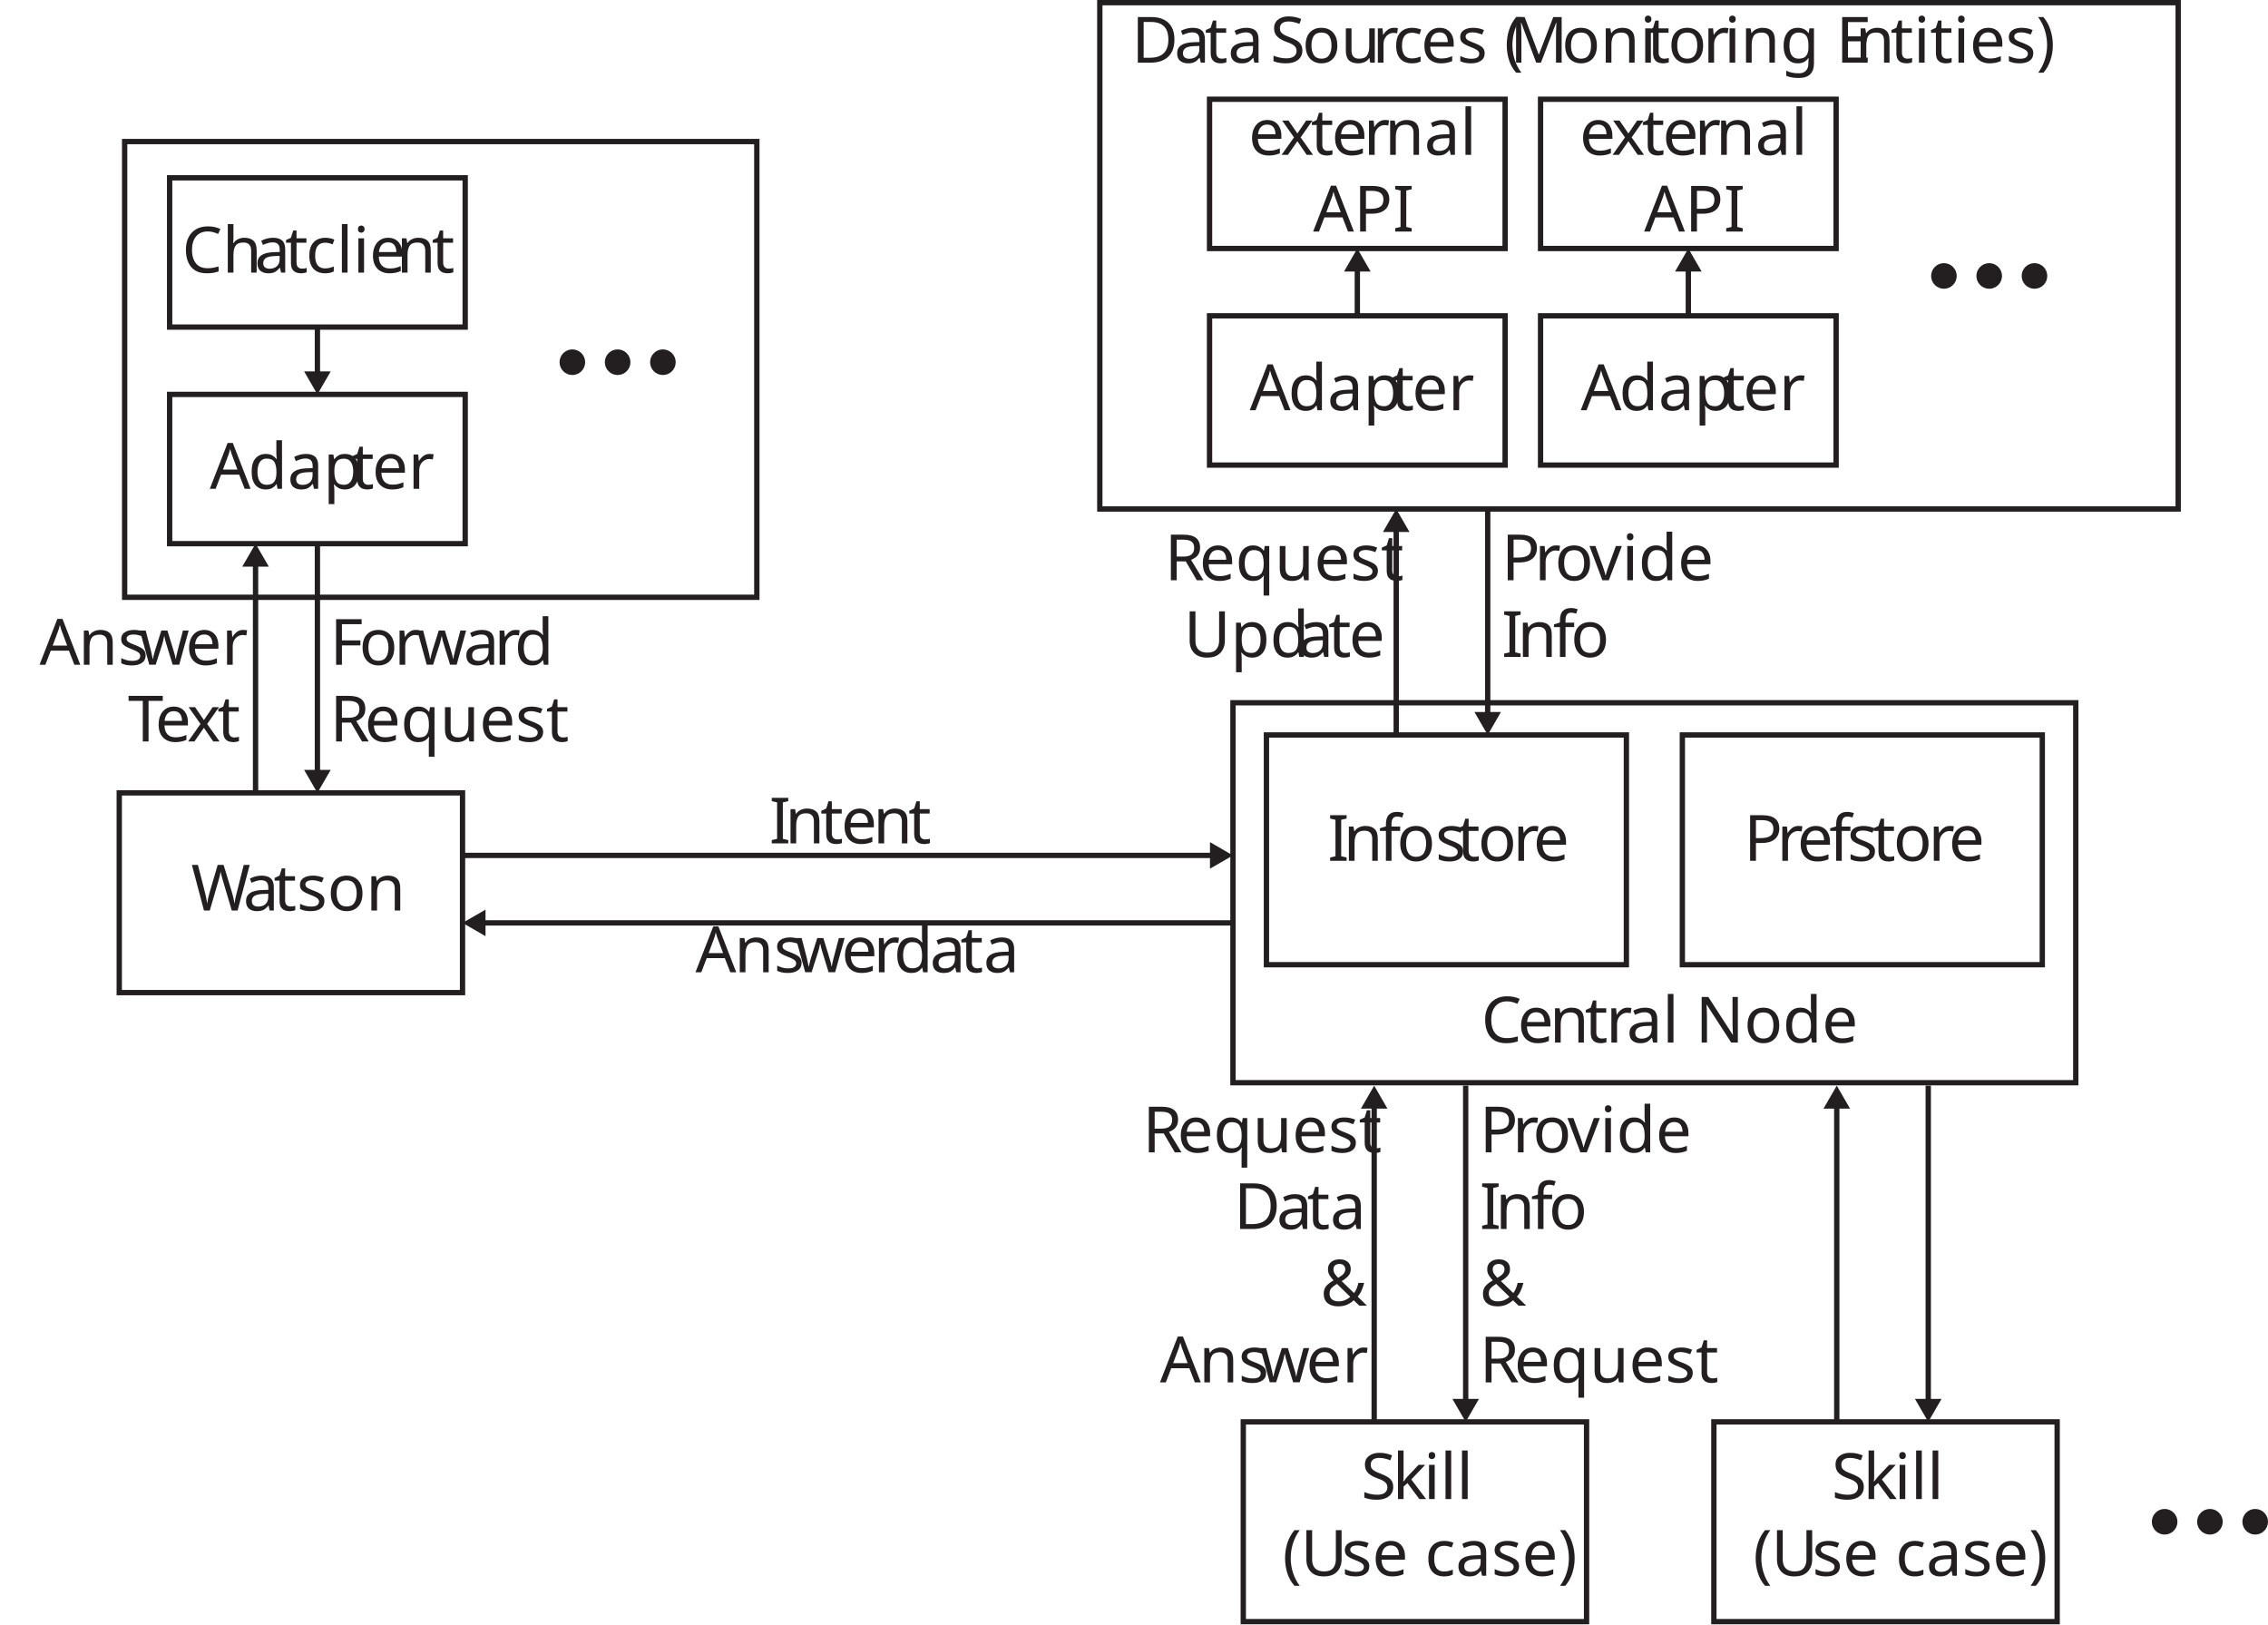
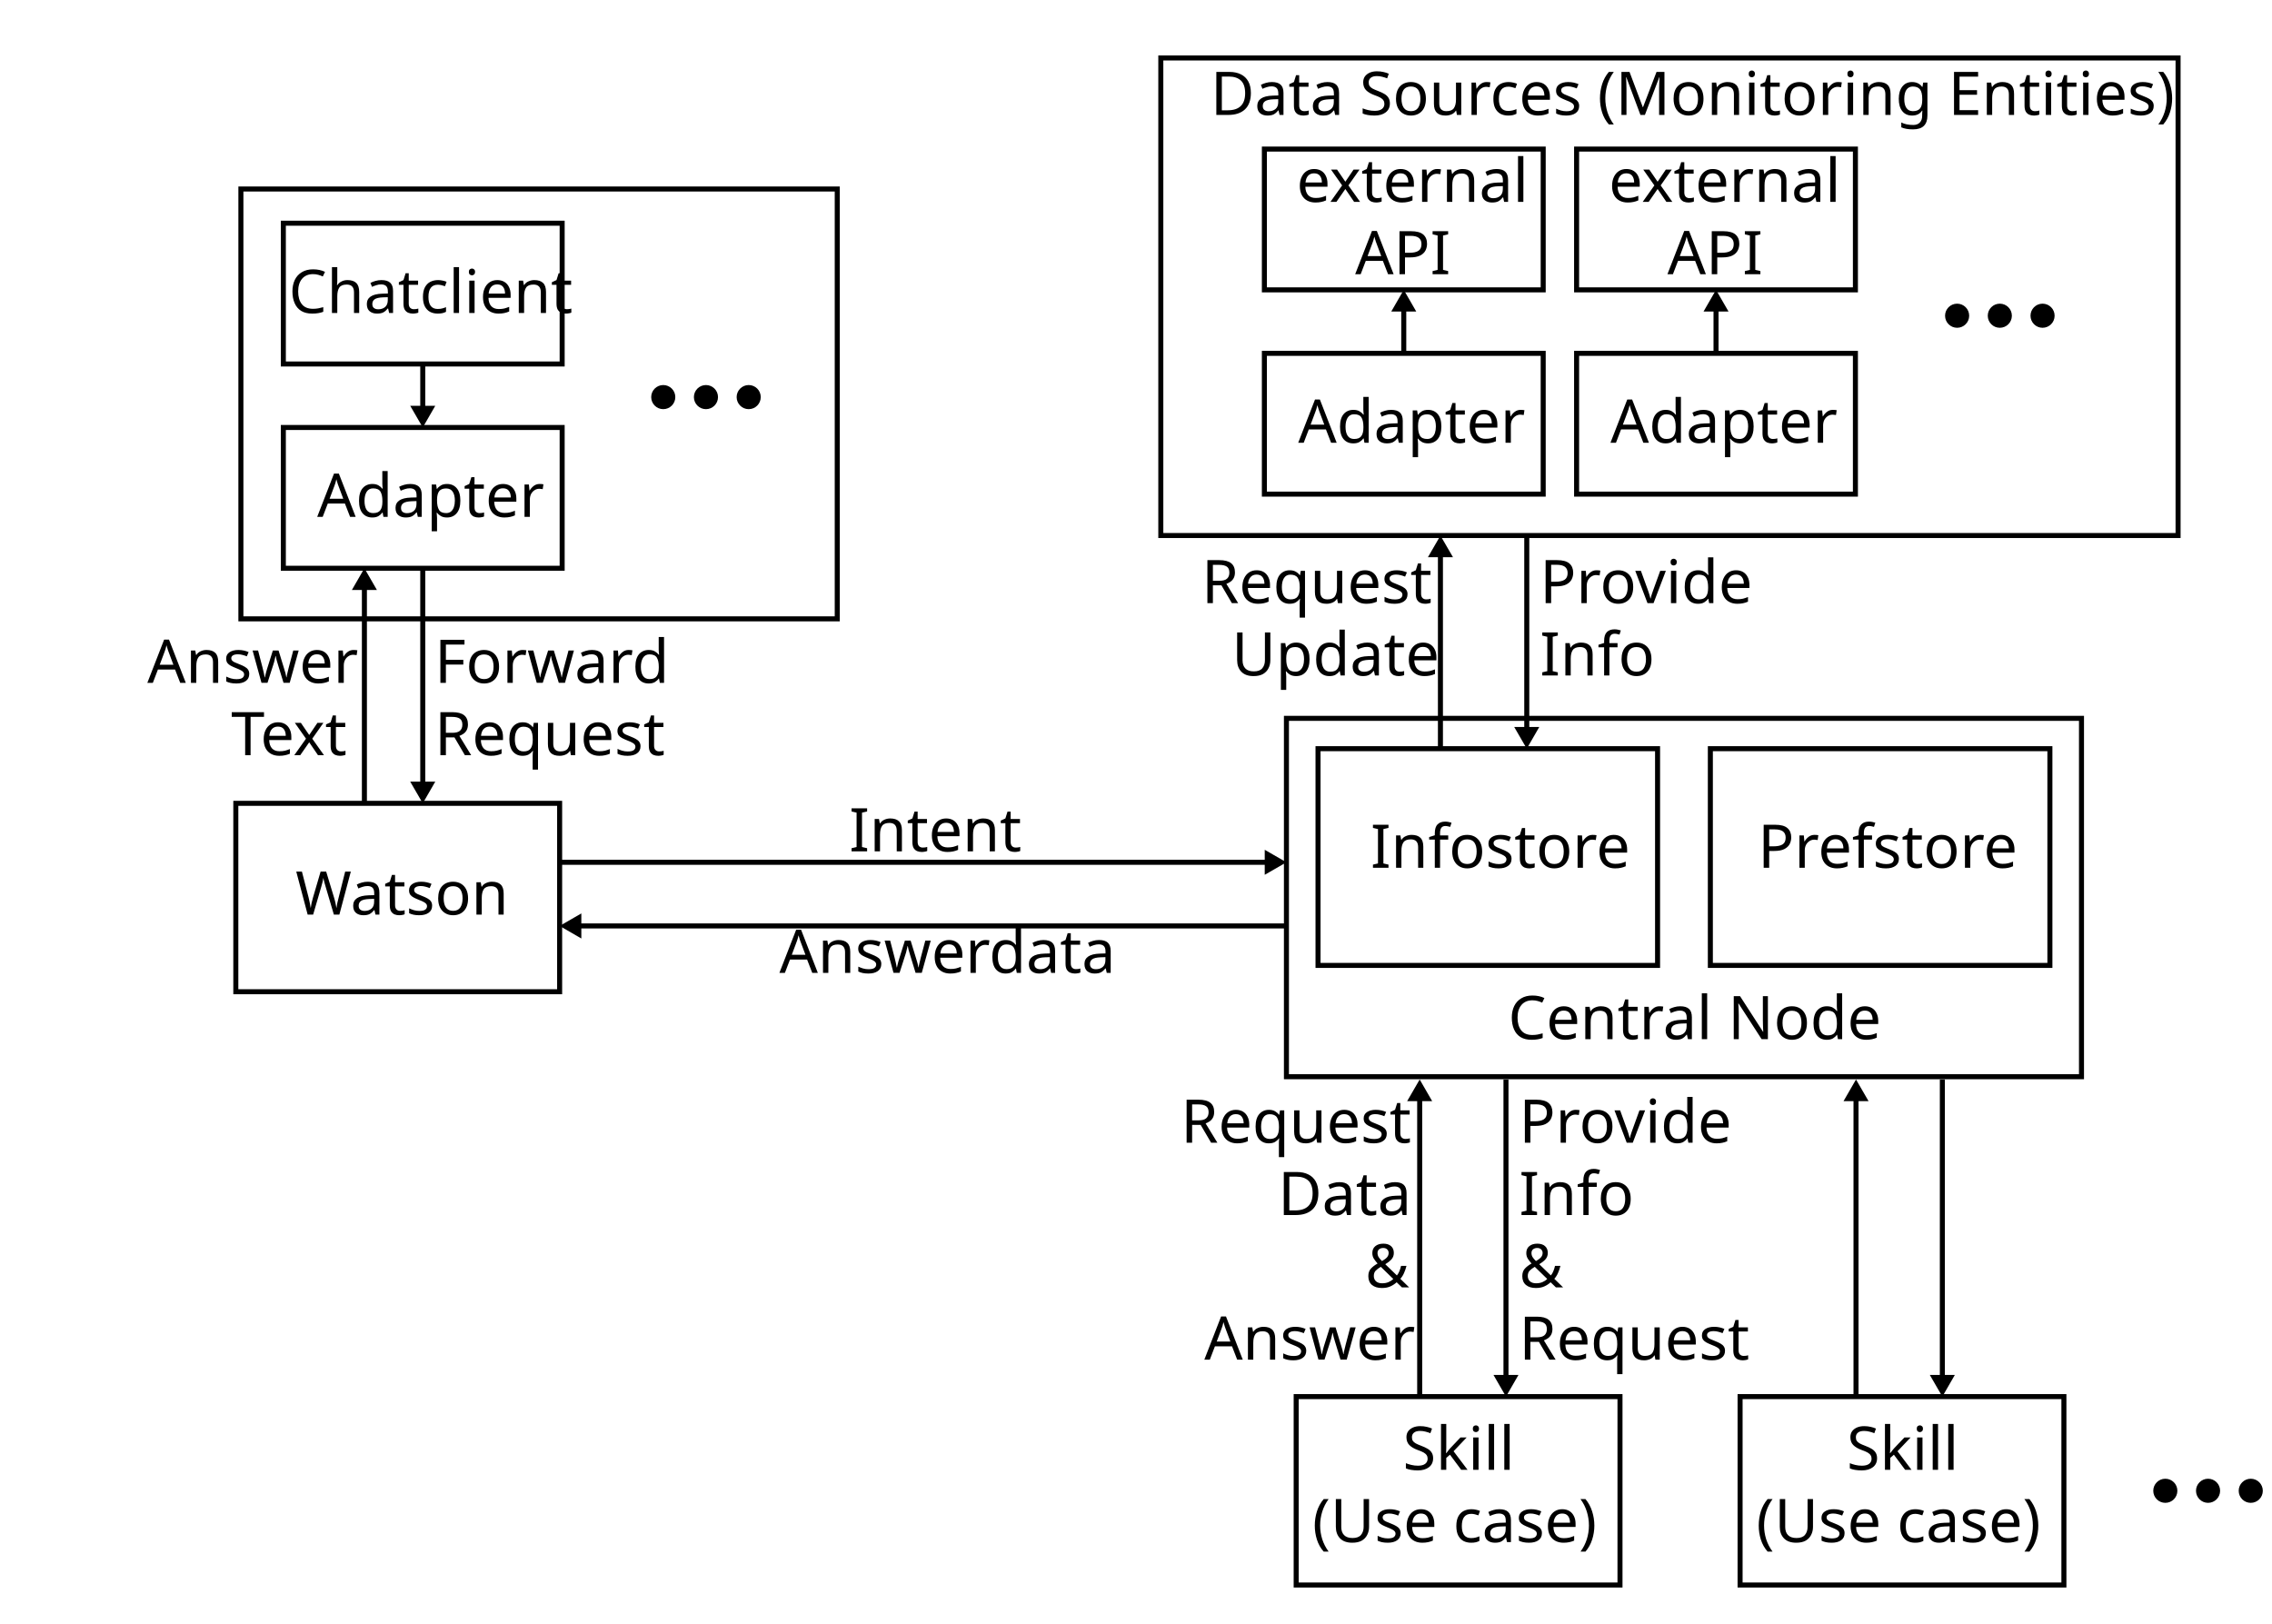
- <svg xmlns="http://www.w3.org/2000/svg" id="All_stuff" data-name="All stuff" viewBox="0 0 425.964 305.029">
-   <defs>
-     <style>.cls-1{fill:none;stroke:#231f20;stroke-miterlimit:10;}.cls-2,.cls-20{font-size:12px;font-family:MyriadPro-Regular, Myriad Pro;}.cls-14,.cls-2,.cls-20{fill:#231f20;}.cls-3{letter-spacing:0.01em;}.cls-4{letter-spacing:-0.013em;}.cls-5{letter-spacing:-0.006em;}.cls-6{letter-spacing:-0.01em;}.cls-7{letter-spacing:-0.016em;}.cls-8{letter-spacing:-0.009em;}.cls-9{letter-spacing:-0.012em;}.cls-10{letter-spacing:-0.006em;}.cls-11{letter-spacing:-0.003em;}.cls-12{letter-spacing:0.013em;}.cls-13{letter-spacing:0.004em;}.cls-15{letter-spacing:-0.004em;}.cls-16{letter-spacing:0.006em;}.cls-17{letter-spacing:-0.016em;}.cls-18{letter-spacing:-0.01em;}.cls-19{letter-spacing:-0.007em;}.cls-20{letter-spacing:-0.033em;}.cls-21{letter-spacing:-0em;}.cls-22{letter-spacing:-0.004em;}.cls-23{letter-spacing:-0.006em;}.cls-24{letter-spacing:-0.031em;}.cls-25{letter-spacing:0.025em;}.cls-26{letter-spacing:-0.011em;}.cls-27{letter-spacing:-0.005em;}.cls-28{letter-spacing:0.017em;}.cls-29{letter-spacing:-0.071em;}.cls-30{letter-spacing:0.013em;}</style>
-   </defs>
-   <rect class="cls-1" x="231.569" y="131.973" width="158.29" height="71.351" />
-   <rect class="cls-1" x="237.855" y="138.019" width="67.603" height="43.145" />
-   <rect class="cls-1" x="315.969" y="138.019" width="67.603" height="43.145" />
-   <text class="cls-2" transform="translate(249.3366 161.6536)">
-     <tspan class="cls-3">I</tspan>
-     <tspan x="2.988" y="0">n</tspan>
-     <tspan class="cls-4" x="9.648" y="0">f</tspan>
-     <tspan x="12.996" y="0">os</tspan>
-     <tspan class="cls-5" x="24.336" y="0">t</tspan>
-     <tspan x="28.236" y="0">o</tspan>
-     <tspan class="cls-6" x="34.824" y="0">r</tspan>
-     <tspan x="38.628" y="0">e</tspan>
-   </text>
-   <text class="cls-2" transform="translate(327.5414 161.6536)">
-     <tspan class="cls-7">P</tspan>
-     <tspan class="cls-6" x="6.192" y="0">r</tspan>
-     <tspan x="9.996" y="0">e</tspan>
-     <tspan class="cls-8" x="16.008" y="0">f</tspan>
-     <tspan x="19.403" y="0">s</tspan>
-     <tspan class="cls-5" x="24.155" y="0">t</tspan>
-     <tspan x="28.056" y="0">o</tspan>
-     <tspan class="cls-6" x="34.644" y="0">r</tspan>
-     <tspan x="38.447" y="0">e</tspan>
-   </text>
-   <rect class="cls-1" x="206.561" y="0.5" width="202.534" height="95.084" />
-   <rect class="cls-1" x="227.172" y="59.309" width="55.511" height="28.03" />
-   <text class="cls-2" transform="translate(234.7194 77.0352)">
-     <tspan class="cls-9">A</tspan>
-     <tspan x="7.2" y="0">dap</tspan>
-     <tspan class="cls-10" x="26.58" y="0">t</tspan>
-     <tspan x="30.48" y="0">er</tspan>
-   </text>
-   <rect class="cls-1" x="227.172" y="18.637" width="55.511" height="28.03" />
-   <text class="cls-2" transform="translate(234.5036 29.0811)">
-     <tspan class="cls-11">e</tspan>
-     <tspan class="cls-12" x="5.976" y="0">x</tspan>
-     <tspan class="cls-10" x="11.688" y="0">t</tspan>
-     <tspan x="15.587" y="0">e</tspan>
-     <tspan class="cls-13" x="21.599" y="0">r</tspan>
-     <tspan x="25.57" y="0">nal</tspan>
-     <tspan x="12.126" y="14.4">API</tspan>
-   </text>
-   <line class="cls-1" x1="254.928" y1="59.309" x2="254.928" y2="50.256" />
-   <polygon class="cls-14" points="257.421 50.986 254.927 46.668 252.434 50.986 257.421 50.986" />
-   <text class="cls-2" transform="translate(212.5452 11.7679)">D<tspan class="cls-15" x="7.992" y="0">a</tspan>
-     <tspan x="13.729" y="0">ta </tspan>
-     <tspan class="cls-16" x="26.028" y="0">S</tspan>
-     <tspan x="32.017" y="0">ou</tspan>
-     <tspan class="cls-6" x="45.217" y="0">r</tspan>
-     <tspan class="cls-10" x="49.02" y="0">c</tspan>
-     <tspan x="54.324" y="0">es (</tspan>
-     <tspan class="cls-16" x="71.04" y="0">M</tspan>
-     <tspan x="80.76" y="0">oni</tspan>
-     <tspan class="cls-10" x="96.815" y="0">t</tspan>
-     <tspan x="100.715" y="0">o</tspan>
-     <tspan class="cls-13" x="107.303" y="0">r</tspan>
-     <tspan x="111.274" y="0">ing E</tspan>
-     <tspan class="cls-15" x="135.898" y="0">n</tspan>
-     <tspan x="142.511" y="0">tities)</tspan>
-   </text>
-   <rect class="cls-1" x="289.34" y="59.309" width="55.511" height="28.03" />
-   <text class="cls-2" transform="translate(296.8874 77.0352)">
-     <tspan class="cls-9">A</tspan>
-     <tspan x="7.2" y="0">dap</tspan>
-     <tspan class="cls-10" x="26.58" y="0">t</tspan>
-     <tspan x="30.48" y="0">er</tspan>
-   </text>
-   <rect class="cls-1" x="289.34" y="18.637" width="55.511" height="28.03" />
-   <text class="cls-2" transform="translate(296.6716 29.0811)">
-     <tspan class="cls-11">e</tspan>
-     <tspan class="cls-12" x="5.976" y="0">x</tspan>
-     <tspan class="cls-10" x="11.688" y="0">t</tspan>
-     <tspan x="15.587" y="0">e</tspan>
-     <tspan class="cls-13" x="21.599" y="0">r</tspan>
-     <tspan x="25.57" y="0">nal</tspan>
-     <tspan x="12.126" y="14.4">API</tspan>
-   </text>
-   <line class="cls-1" x1="317.095" y1="59.309" x2="317.095" y2="50.256" />
-   <polygon class="cls-14" points="319.589 50.986 317.095 46.668 314.602 50.986 319.589 50.986" />
-   <circle class="cls-14" cx="365.097" cy="51.821" r="2.405" />
-   <circle class="cls-14" cx="382.105" cy="51.821" r="2.405" />
-   <circle class="cls-14" cx="373.601" cy="51.821" r="2.405" />
-   <line class="cls-1" x1="262.229" y1="138.019" x2="262.229" y2="99.172" />
-   <polygon class="cls-14" points="264.722 99.902 262.229 95.584 259.736 99.902 264.722 99.902" />
-   <line class="cls-1" x1="279.412" y1="95.584" x2="279.412" y2="134.431" />
-   <polygon class="cls-14" points="276.919 133.702 279.412 138.019 281.905 133.702 276.919 133.702" />
-   <text class="cls-2" transform="translate(218.7513 108.9704)">
-     <tspan class="cls-13">R</tspan>
-     <tspan x="6.504" y="0">equest </tspan>
-     <tspan x="3.611" y="14.4">Upd</tspan>
-     <tspan class="cls-15" x="24.971" y="14.4">a</tspan>
-     <tspan class="cls-10" x="30.707" y="14.4">t</tspan>
-     <tspan x="34.606" y="14.4">e</tspan>
-   </text>
-   <text class="cls-2" transform="translate(282.0189 108.9705)">
-     <tspan class="cls-17">P</tspan>
-     <tspan class="cls-18" x="6.191" y="0">r</tspan>
-     <tspan class="cls-19" x="9.996" y="0">o</tspan>
-     <tspan x="16.5" y="0">vide</tspan>
-     <tspan class="cls-3" x="0" y="14.4">I</tspan>
-     <tspan x="2.988" y="14.4">n</tspan>
-     <tspan class="cls-4" x="9.648" y="14.4">f</tspan>
-     <tspan x="12.996" y="14.4">o</tspan>
-   </text>
-   <rect class="cls-1" x="22.397" y="148.893" width="64.473" height="37.511" />
-   <text class="cls-20" transform="translate(35.9022 170.982)">W<tspan class="cls-15" x="9.757" y="0">a</tspan>
-     <tspan class="cls-21" x="15.493" y="0">tson</tspan>
-   </text>
-   <line class="cls-1" x1="86.87" y1="160.639" x2="227.981" y2="160.639" />
-   <polygon class="cls-14" points="227.251 163.132 231.569 160.639 227.251 158.146 227.251 163.132" />
-   <text class="cls-2" transform="translate(144.4681 158.3848)">
-     <tspan class="cls-3">I</tspan>
-     <tspan class="cls-22" x="2.988" y="0">n</tspan>
-     <tspan class="cls-23" x="9.6" y="0">t</tspan>
-     <tspan x="13.499" y="0">e</tspan>
-     <tspan class="cls-15" x="19.511" y="0">n</tspan>
-     <tspan x="26.123" y="0">t</tspan>
-   </text>
-   <rect class="cls-1" x="23.41" y="26.584" width="118.731" height="85.58" />
-   <rect class="cls-1" x="31.859" y="74.065" width="55.511" height="28.03" />
-   <text class="cls-2" transform="translate(39.4065 91.791)">
-     <tspan class="cls-9">A</tspan>
-     <tspan x="7.2" y="0">dap</tspan>
-     <tspan class="cls-10" x="26.58" y="0">t</tspan>
-     <tspan x="30.48" y="0">er</tspan>
-   </text>
-   <rect class="cls-1" x="31.859" y="33.393" width="55.511" height="28.03" />
-   <text class="cls-2" transform="translate(34.1809 51.1975)">Ch<tspan class="cls-15" x="13.62" y="0">a</tspan>
-     <tspan class="cls-10" x="19.356" y="0">t</tspan>
-     <tspan x="23.256" y="0">clie</tspan>
-     <tspan class="cls-15" x="40.283" y="0">n</tspan>
-     <tspan x="46.895" y="0">t</tspan>
-   </text>
-   <line class="cls-1" x1="59.614" y1="70.477" x2="59.614" y2="61.424" />
-   <polygon class="cls-14" points="62.108 69.747 59.615 74.065 57.121 69.747 62.108 69.747" />
-   <circle class="cls-14" cx="107.496" cy="68.019" r="2.405" />
-   <circle class="cls-14" cx="124.504" cy="68.019" r="2.405" />
-   <circle class="cls-14" cx="116" cy="68.019" r="2.405" />
-   <line class="cls-1" x1="59.614" y1="102.095" x2="59.614" y2="145.305" />
-   <polygon class="cls-14" points="57.121 144.576 59.615 148.893 62.108 144.576 57.121 144.576" />
-   <line class="cls-1" x1="231.569" y1="173.313" x2="90.458" y2="173.313" />
-   <polygon class="cls-14" points="91.188 170.82 86.87 173.313 91.188 175.806 91.188 170.82" />
-   <text class="cls-2" transform="translate(61.9696 124.8406)">
-     <tspan class="cls-24">F</tspan>
-     <tspan x="5.472" y="0">o</tspan>
-     <tspan class="cls-25" x="12.06" y="0">r</tspan>
-     <tspan class="cls-15" x="16.283" y="0">w</tspan>
-     <tspan x="25.067" y="0">a</tspan>
-     <tspan class="cls-6" x="30.852" y="0">r</tspan>
-     <tspan x="34.655" y="0">d</tspan>
-     <tspan class="cls-13" x="0" y="14.4">R</tspan>
-     <tspan x="6.504" y="14.4">equest</tspan>
-   </text>
-   <text class="cls-2" transform="translate(130.6181 182.5888)">
-     <tspan class="cls-11">A</tspan>
-     <tspan x="7.308" y="0">ns</tspan>
-     <tspan class="cls-6" x="18.72" y="0">w</tspan>
-     <tspan x="27.432" y="0">e</tspan>
-     <tspan class="cls-18" x="33.443" y="0">r</tspan>
-     <tspan x="37.248" y="0">d</tspan>
-     <tspan class="cls-15" x="44.016" y="0">a</tspan>
-     <tspan class="cls-21" x="49.752" y="0">ta</tspan>
-   </text>
-   <text class="cls-2" transform="translate(278.2014 195.7794)">
-     <tspan class="cls-26">C</tspan>
-     <tspan x="6.828" y="0">e</tspan>
-     <tspan class="cls-15" x="12.84" y="0">n</tspan>
-     <tspan x="19.452" y="0">t</tspan>
-     <tspan class="cls-27" x="23.424" y="0">r</tspan>
-     <tspan x="27.288" y="0">al Node</tspan>
-   </text>
-   <rect class="cls-1" x="233.506" y="267.017" width="64.473" height="37.511" />
-   <text class="cls-2" transform="translate(255.6329 281.514)">S<tspan class="cls-28" x="5.916" y="0">k</tspan>
-     <tspan x="11.748" y="0">ill</tspan>
-     <tspan x="-14.761" y="14.4">(</tspan>
-     <tspan class="cls-10" x="-11.352" y="14.4">U</tspan>
-     <tspan x="-3.661" y="14.4">se case)</tspan>
-   </text>
-   <rect class="cls-1" x="321.891" y="267.017" width="64.473" height="37.511" />
-   <text class="cls-2" transform="translate(344.0184 281.514)">S<tspan class="cls-28" x="5.916" y="0">k</tspan>
-     <tspan x="11.748" y="0">ill</tspan>
-     <tspan x="-14.761" y="14.4">(</tspan>
-     <tspan class="cls-10" x="-11.352" y="14.4">U</tspan>
-     <tspan x="-3.661" y="14.4">se case)</tspan>
-   </text>
-   <circle class="cls-14" cx="406.551" cy="285.773" r="2.405" />
-   <circle class="cls-14" cx="423.559" cy="285.773" r="2.405" />
-   <circle class="cls-14" cx="415.055" cy="285.773" r="2.405" />
-   <line class="cls-1" x1="258.093" y1="267.017" x2="258.093" y2="207.464" />
-   <polygon class="cls-14" points="260.587 208.194 258.093 203.876 255.6 208.194 260.587 208.194" />
-   <line class="cls-1" x1="275.276" y1="203.876" x2="275.276" y2="263.429" />
-   <polygon class="cls-14" points="272.783 262.7 275.277 267.017 277.77 262.7 272.783 262.7" />
-   <text class="cls-2" transform="translate(214.6156 216.3963)">
-     <tspan class="cls-13">R</tspan>
-     <tspan x="6.504" y="0">equest </tspan>
-     <tspan x="17.136" y="14.4">D</tspan>
-     <tspan class="cls-15" x="25.128" y="14.4">a</tspan>
-     <tspan x="30.864" y="14.4">ta</tspan>
-     <tspan x="33.359" y="28.8">&amp;</tspan>
-     <tspan class="cls-11" x="3.251" y="43.2">A</tspan>
-     <tspan x="10.559" y="43.2">ns</tspan>
-     <tspan class="cls-6" x="21.971" y="43.2">w</tspan>
-     <tspan x="30.683" y="43.2">er</tspan>
-   </text>
-   <text class="cls-2" transform="translate(277.8842 216.3959)">
-     <tspan class="cls-7">P</tspan>
-     <tspan class="cls-6" x="6.192" y="0">r</tspan>
-     <tspan class="cls-19" x="9.996" y="0">o</tspan>
-     <tspan x="16.5" y="0">vide</tspan>
-     <tspan class="cls-3" x="0" y="14.4">I</tspan>
-     <tspan x="2.988" y="14.4">n</tspan>
-     <tspan class="cls-4" x="9.648" y="14.4">f</tspan>
-     <tspan x="12.996" y="14.4">o</tspan>
-     <tspan x="0" y="28.8">&amp;</tspan>
-     <tspan class="cls-13" x="0" y="43.2">R</tspan>
-     <tspan x="6.504" y="43.2">equest</tspan>
-   </text>
-   <line class="cls-1" x1="344.971" y1="267.017" x2="344.971" y2="207.464" />
-   <polygon class="cls-14" points="347.464 208.194 344.971 203.876 342.478 208.194 347.464 208.194" />
-   <line class="cls-1" x1="362.154" y1="203.876" x2="362.154" y2="263.429" />
-   <polygon class="cls-14" points="359.661 262.7 362.154 267.017 364.648 262.7 359.661 262.7" />
-   <line class="cls-1" x1="47.996" y1="148.893" x2="47.996" y2="105.683" />
-   <polygon class="cls-14" points="50.489 106.413 47.996 102.095 45.503 106.413 50.489 106.413" />
-   <text class="cls-2" transform="translate(7.4259 124.8406)">
-     <tspan class="cls-11">A</tspan>
-     <tspan x="7.308" y="0">ns</tspan>
-     <tspan class="cls-6" x="18.72" y="0">w</tspan>
-     <tspan x="27.432" y="0">er</tspan>
-     <tspan class="cls-29" x="16.597" y="14.4">T</tspan>
-     <tspan class="cls-11" x="21.709" y="14.4">e</tspan>
-     <tspan class="cls-30" x="27.685" y="14.4">x</tspan>
-     <tspan x="33.395" y="14.4">t</tspan>
-   </text>
+ <svg xmlns="http://www.w3.org/2000/svg" version="1.1" x="0px" y="0px" viewBox="0 0 452.34 323.18" style="enable-background:new 0 0 452.34 323.18;" xml:space="preserve">
+   <style type="text/css">
+ 	.st0{fill:none;stroke:#000000;stroke-miterlimit:10;}
+ 	.st1{fill:none;}
+ 	.st2{font-family:'ArialMT';}
+ 	.st3{font-size:12px;}
+ 	.st4{display:none;}
+ 	.st5{display:inline;fill:none;stroke:#000000;stroke-miterlimit:10;}
+ </style>
+   <g id="All_stuff">
+     <rect x="256.12" y="143.02" class="st0" width="158.29" height="71.35" />
+     <g>
+       <rect x="262.41" y="149.06" class="st0" width="67.6" height="43.15" />
+       <rect x="340.52" y="149.06" class="st0" width="67.6" height="43.15" />
+     </g>
+     <rect x="262.41" y="164.18" class="st1" width="67.6" height="12.92" />
+     <text transform="matrix(1 0 0 1 272.8627 172.7674)" class="st2 st3">Infostore</text>
+     <rect x="340.52" y="164.18" class="st1" width="67.6" height="12.92" />
+     <text transform="matrix(1 0 0 1 349.9815 172.7674)" class="st2 st3">Prefstore</text>
+     <rect x="231.11" y="11.54" class="st0" width="202.53" height="95.08" />
+     <g>
+       <g>
+         <rect x="251.73" y="70.35" class="st0" width="55.51" height="28.03" />
+         <rect x="251.73" y="79.56" class="st1" width="55.51" height="9.62" />
+         <text transform="matrix(1 0 0 1 258.4662 88.149)" class="st2 st3">Adapter</text>
+       </g>
+       <g>
+         <rect x="251.73" y="29.68" class="st0" width="55.51" height="28.03" />
+         <rect x="251.73" y="31.6" class="st1" width="55.51" height="24.18" />
+         <text transform="matrix(1 0 0 1 258.1352 40.1949)">
+           <tspan x="0" y="0" class="st2 st3">external</tspan>
+           <tspan x="11.67" y="14.4" class="st2 st3">API</tspan>
+         </text>
+       </g>
+       <g>
+         <g>
+           <line class="st0" x1="279.48" y1="70.35" x2="279.48" y2="61.3" />
+           <g>
+             <polygon points="281.97,62.03 279.48,57.71 276.99,62.03      " />
+           </g>
+         </g>
+       </g>
+     </g>
+     <rect x="231.11" y="14.29" class="st1" width="202.53" height="10.72" />
+     <text transform="matrix(1 0 0 1 241.0098 22.8816)" class="st2 st3">Data Sources (Monitoring Entities)</text>
+     <g>
+       <g>
+         <rect x="313.89" y="70.35" class="st0" width="55.51" height="28.03" />
+         <rect x="313.89" y="79.56" class="st1" width="55.51" height="9.62" />
+         <text transform="matrix(1 0 0 1 320.6342 88.149)" class="st2 st3">Adapter</text>
+       </g>
+       <g>
+         <rect x="313.89" y="29.68" class="st0" width="55.51" height="28.03" />
+         <rect x="313.89" y="31.6" class="st1" width="55.51" height="24.18" />
+         <text transform="matrix(1 0 0 1 320.3031 40.1949)">
+           <tspan x="0" y="0" class="st2 st3">external</tspan>
+           <tspan x="11.67" y="14.4" class="st2 st3">API</tspan>
+         </text>
+       </g>
+       <g>
+         <g>
+           <line class="st0" x1="341.65" y1="70.35" x2="341.65" y2="61.3" />
+           <g>
+             <polygon points="344.14,62.03 341.65,57.71 339.16,62.03      " />
+           </g>
+         </g>
+       </g>
+     </g>
+     <g>
+       <circle cx="389.65" cy="62.86" r="2.4" />
+       <circle cx="406.66" cy="62.86" r="2.4" />
+       <circle cx="398.15" cy="62.86" r="2.4" />
+     </g>
+     <g>
+       <g>
+         <line class="st0" x1="286.78" y1="149.06" x2="286.78" y2="110.21" />
+         <g>
+           <polygon points="289.28,110.94 286.78,106.63 284.29,110.94     " />
+         </g>
+       </g>
+     </g>
+     <g>
+       <g>
+         <line class="st0" x1="303.97" y1="106.63" x2="303.97" y2="145.47" />
+         <g>
+           <polygon points="301.47,144.74 303.97,149.06 306.46,144.74     " />
+         </g>
+       </g>
+     </g>
+     <rect x="239.13" y="111.49" class="st1" width="44.79" height="26.66" />
+     <text transform="matrix(1 0 0 1 239.2285 120.0842)">
+       <tspan x="0" y="0" class="st2 st3">Request </tspan>
+       <tspan x="6" y="14.4" class="st2 st3">Update</tspan>
+     </text>
+     <rect x="306.57" y="111.49" class="st1" width="46.72" height="26.66" />
+     <text transform="matrix(1 0 0 1 306.5723 120.0843)">
+       <tspan x="0" y="0" class="st2 st3">Provide</tspan>
+       <tspan x="0" y="14.4" class="st2 st3">Info</tspan>
+     </text>
+     <g>
+       <rect x="46.95" y="159.94" class="st0" width="64.47" height="37.51" />
+       <rect x="46.95" y="173.5" class="st1" width="64.47" height="10.37" />
+       <text transform="matrix(1 0 0 1 58.8462 182.0958)" class="st2 st3">Watson</text>
+     </g>
+     <g>
+       <g>
+         <line class="st0" x1="111.42" y1="171.68" x2="252.53" y2="171.68" />
+         <g>
+           <polygon points="251.8,174.17 256.12,171.68 251.8,169.19     " />
+         </g>
+       </g>
+     </g>
+     <rect x="152.01" y="160.91" class="st1" width="64.12" height="10.79" />
+     <text transform="matrix(1 0 0 1 169.0571 169.4986)" class="st2 st3">Intent</text>
+     <rect x="47.96" y="37.63" class="st0" width="118.73" height="85.58" />
+     <g>
+       <g>
+         <rect x="56.41" y="85.11" class="st0" width="55.51" height="28.03" />
+         <rect x="56.41" y="94.31" class="st1" width="55.51" height="9.62" />
+         <text transform="matrix(1 0 0 1 63.1533 102.9047)" class="st2 st3">Adapter</text>
+       </g>
+       <g>
+         <rect x="56.41" y="44.44" class="st0" width="55.51" height="28.03" />
+         <rect x="56.41" y="53.72" class="st1" width="55.51" height="9.46" />
+         <text transform="matrix(1 0 0 1 57.4872 62.3113)" class="st2 st3">Chatclient</text>
+       </g>
+       <g>
+         <g>
+           <line class="st0" x1="84.17" y1="81.52" x2="84.17" y2="72.47" />
+           <g>
+             <polygon points="86.66,80.79 84.17,85.11 81.67,80.79      " />
+           </g>
+         </g>
+       </g>
+     </g>
+     <g>
+       <circle cx="132.05" cy="79.06" r="2.4" />
+       <circle cx="149.06" cy="79.06" r="2.4" />
+       <circle cx="140.55" cy="79.06" r="2.4" />
+     </g>
+     <g>
+       <g>
+         <line class="st0" x1="84.17" y1="113.14" x2="84.17" y2="156.35" />
+         <g>
+           <polygon points="81.67,155.62 84.17,159.94 86.66,155.62     " />
+         </g>
+       </g>
+     </g>
+     <g>
+       <g>
+         <line class="st0" x1="256.12" y1="184.35" x2="115.01" y2="184.35" />
+         <g>
+           <polygon points="115.74,181.86 111.42,184.35 115.74,186.85     " />
+         </g>
+       </g>
+     </g>
+     <rect x="86.52" y="127.36" class="st1" width="44.79" height="26.66" />
+     <text transform="matrix(1 0 0 1 86.523 135.9544)">
+       <tspan x="0" y="0" class="st2 st3">Forward</tspan>
+       <tspan x="0" y="14.4" class="st2 st3">Request</tspan>
+     </text>
+     <rect x="155.17" y="185.11" class="st1" width="63.96" height="10.19" />
+     <text transform="matrix(1 0 0 1 155.1715 193.7026)" class="st2 st3">Answerdata</text>
+     <rect x="256.12" y="198.3" class="st1" width="158.98" height="13.19" />
+     <text transform="matrix(1 0 0 1 300.2578 206.8931)" class="st2 st3">Central Node</text>
+     <g>
+       <g>
+         <rect x="258.06" y="278.06" class="st0" width="64.47" height="37.51" />
+         <rect x="258.06" y="284.04" class="st1" width="64.47" height="24.11" />
+         <text transform="matrix(1 0 0 1 279.2947 292.6277)">
+           <tspan x="0" y="0" class="st2 st3">Skill</tspan>
+           <tspan x="-18.01" y="14.4" class="st2 st3">(Use case)</tspan>
+         </text>
+       </g>
+       <g>
+         <rect x="346.44" y="278.06" class="st0" width="64.47" height="37.51" />
+         <rect x="346.44" y="284.04" class="st1" width="64.47" height="24.11" />
+         <text transform="matrix(1 0 0 1 367.6802 292.6277)">
+           <tspan x="0" y="0" class="st2 st3">Skill</tspan>
+           <tspan x="-18.01" y="14.4" class="st2 st3">(Use case)</tspan>
+         </text>
+       </g>
+       <g>
+         <circle cx="431.1" cy="296.81" r="2.4" />
+         <circle cx="448.11" cy="296.81" r="2.4" />
+         <circle cx="439.61" cy="296.81" r="2.4" />
+       </g>
+       <g>
+         <g>
+           <g>
+             <g>
+               <line class="st0" x1="282.65" y1="278.06" x2="282.65" y2="218.51" />
+               <g>
+                 <polygon points="285.14,219.24 282.65,214.92 280.15,219.24        " />
+               </g>
+             </g>
+           </g>
+           <g>
+             <g>
+               <line class="st0" x1="299.83" y1="214.92" x2="299.83" y2="274.47" />
+               <g>
+                 <polygon points="297.34,273.74 299.83,278.06 302.32,273.74        " />
+               </g>
+             </g>
+           </g>
+         </g>
+         <rect x="234.99" y="218.92" class="st1" width="44.79" height="55.51" />
+         <text transform="matrix(1 0 0 1 235.0929 227.5101)">
+           <tspan x="0" y="0" class="st2 st3">Request </tspan>
+           <tspan x="19.35" y="14.4" class="st2 st3">Data</tspan>
+           <tspan x="36.69" y="28.8" class="st2 st3">&amp;</tspan>
+           <tspan x="4.68" y="43.2" class="st2 st3">Answer</tspan>
+         </text>
+         <rect x="302.44" y="218.92" class="st1" width="46.72" height="55.51" />
+         <text transform="matrix(1 0 0 1 302.4376 227.5097)">
+           <tspan x="0" y="0" class="st2 st3">Provide</tspan>
+           <tspan x="0" y="14.4" class="st2 st3">Info</tspan>
+           <tspan x="0" y="28.8" class="st2 st3">&amp;</tspan>
+           <tspan x="0" y="43.2" class="st2 st3">Request</tspan>
+         </text>
+       </g>
+       <g>
+         <g>
+           <g>
+             <line class="st0" x1="369.52" y1="278.06" x2="369.52" y2="218.51" />
+             <g>
+               <polygon points="372.02,219.24 369.52,214.92 367.03,219.24       " />
+             </g>
+           </g>
+         </g>
+         <g>
+           <g>
+             <line class="st0" x1="386.71" y1="214.92" x2="386.71" y2="274.47" />
+             <g>
+               <polygon points="384.21,273.74 386.71,278.06 389.2,273.74       " />
+             </g>
+           </g>
+         </g>
+       </g>
+     </g>
+     <g>
+       <g>
+         <line class="st0" x1="72.55" y1="159.94" x2="72.55" y2="116.73" />
+         <g>
+           <polygon points="75.04,117.46 72.55,113.14 70.06,117.46     " />
+         </g>
+       </g>
+     </g>
+     <rect x="24.55" y="127.36" class="st1" width="44.79" height="26.66" />
+     <text transform="matrix(1 0 0 1 29.3338 135.9544)">
+       <tspan x="0" y="0" class="st2 st3">Answer</tspan>
+       <tspan x="16.68" y="14.4" class="st2 st3">Text</tspan>
+     </text>
+   </g>
+   <g id="More_frames" class="st4">
+     <rect x="231.11" y="229.74" class="st5" width="202.53" height="66.5" />
+   </g>
</svg>
